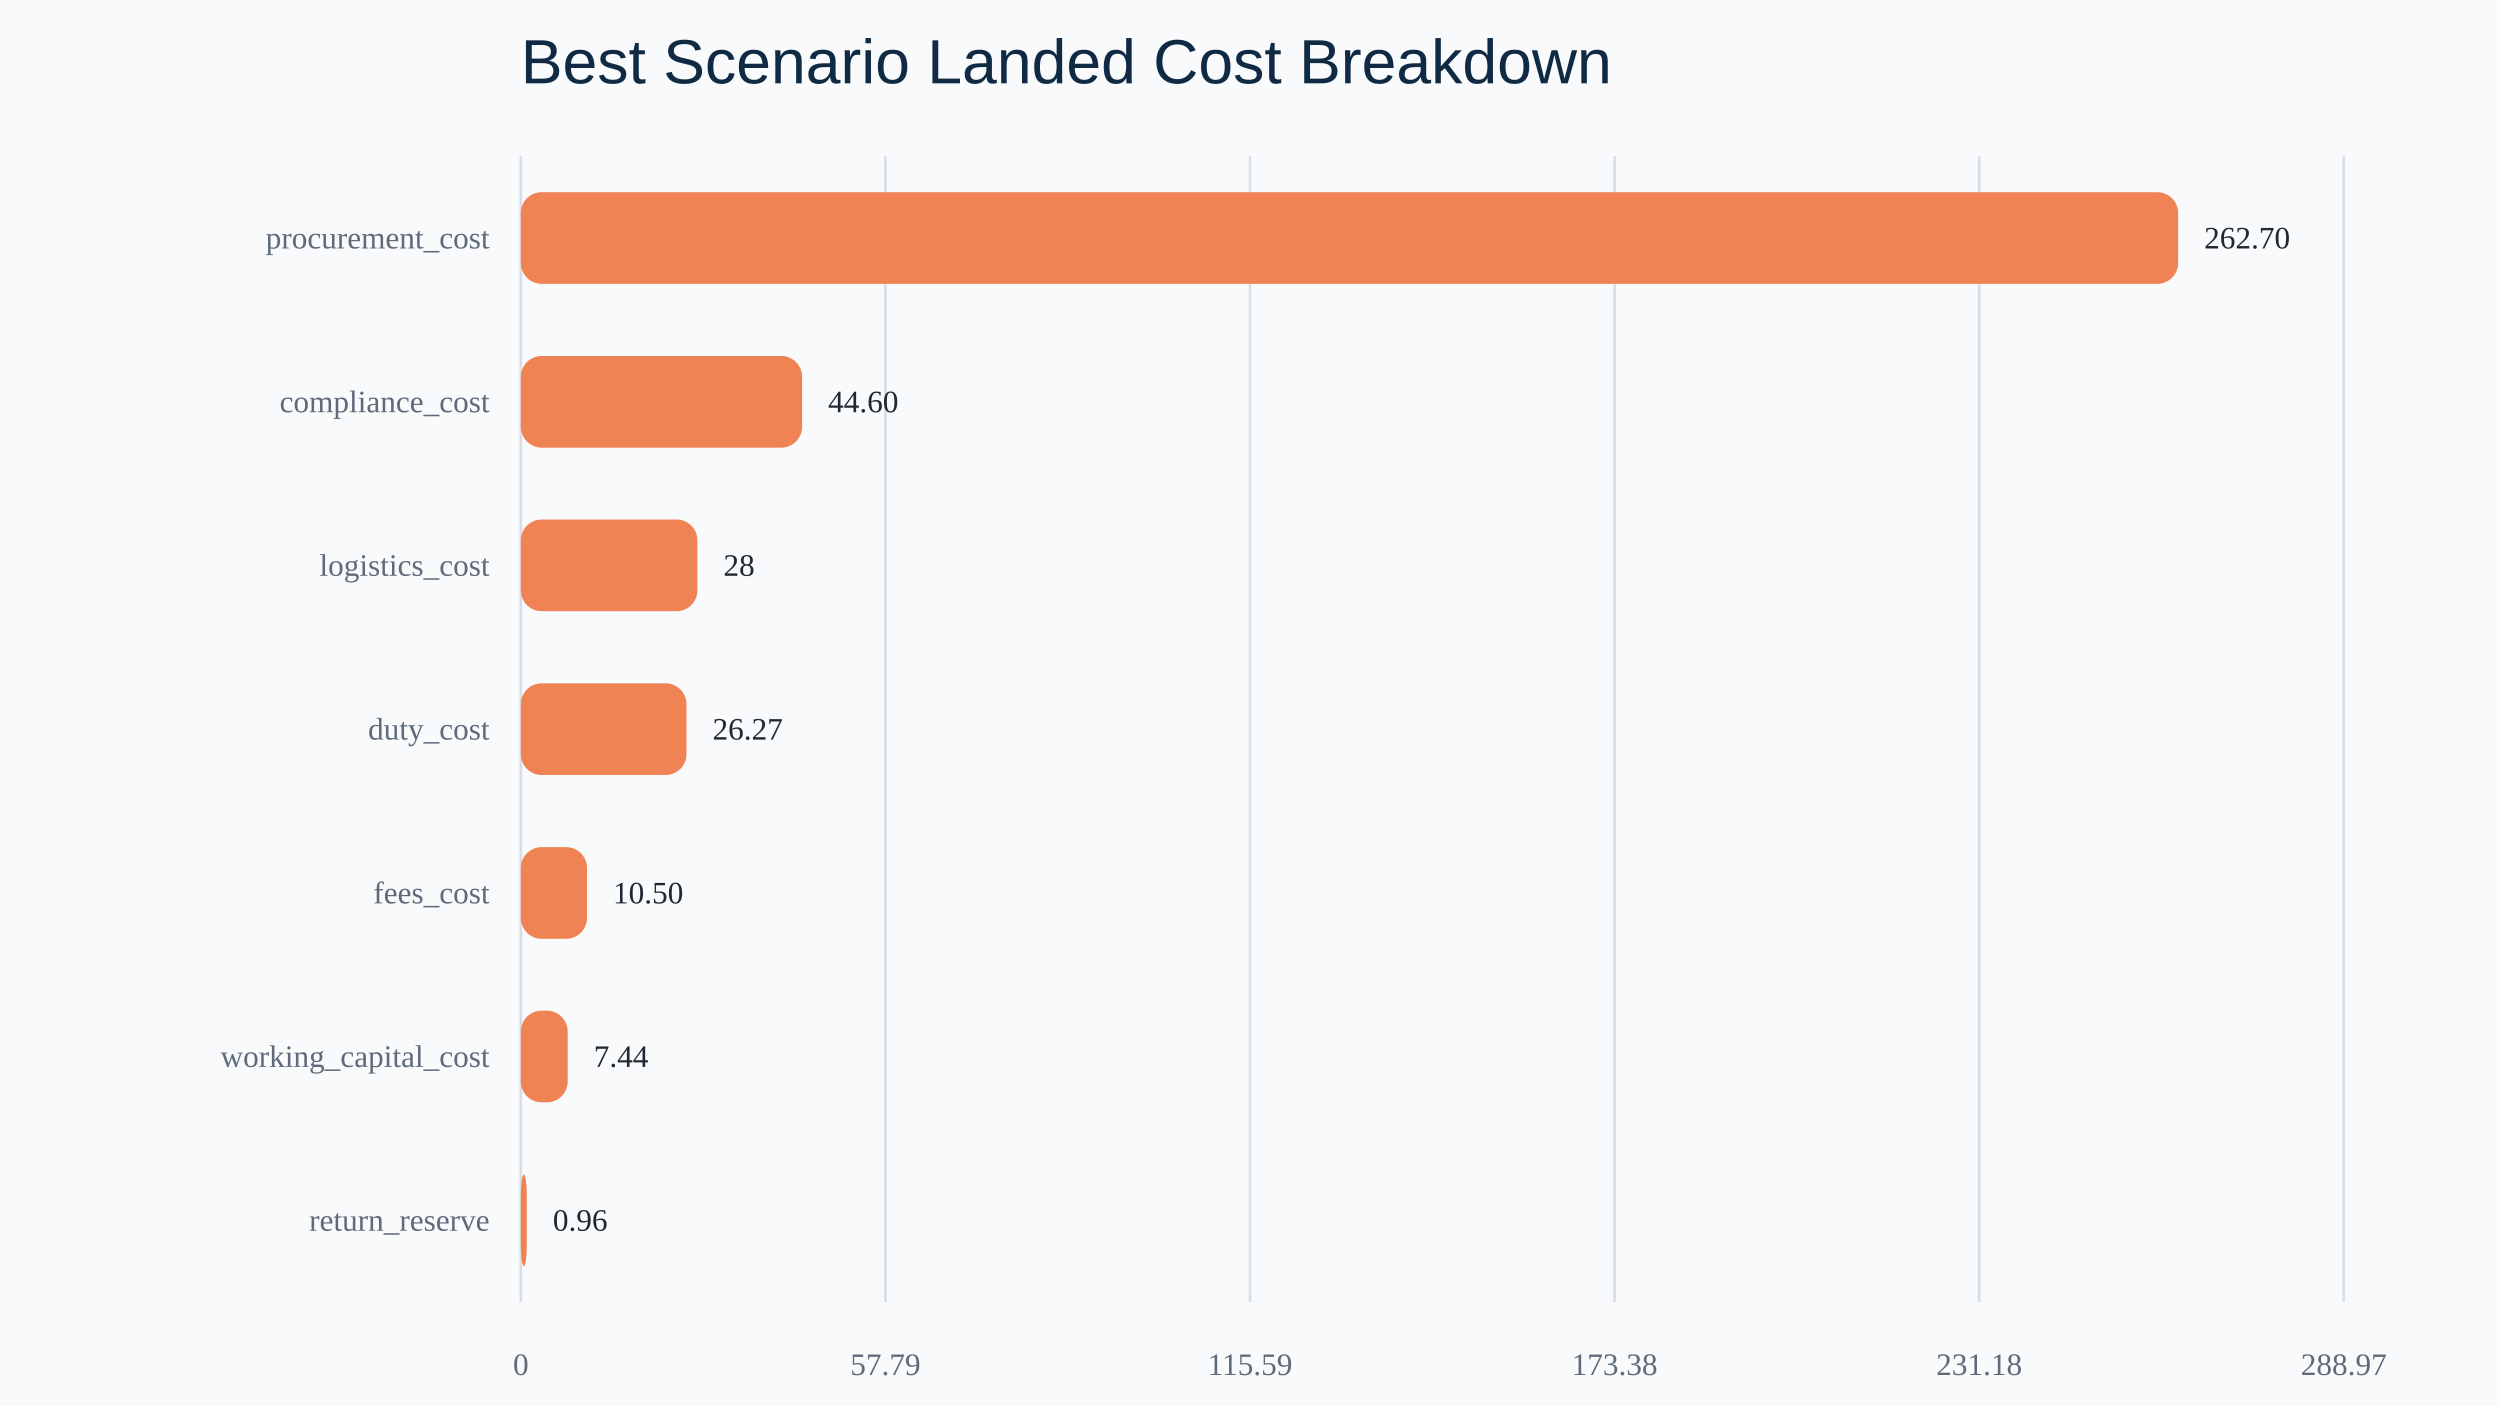
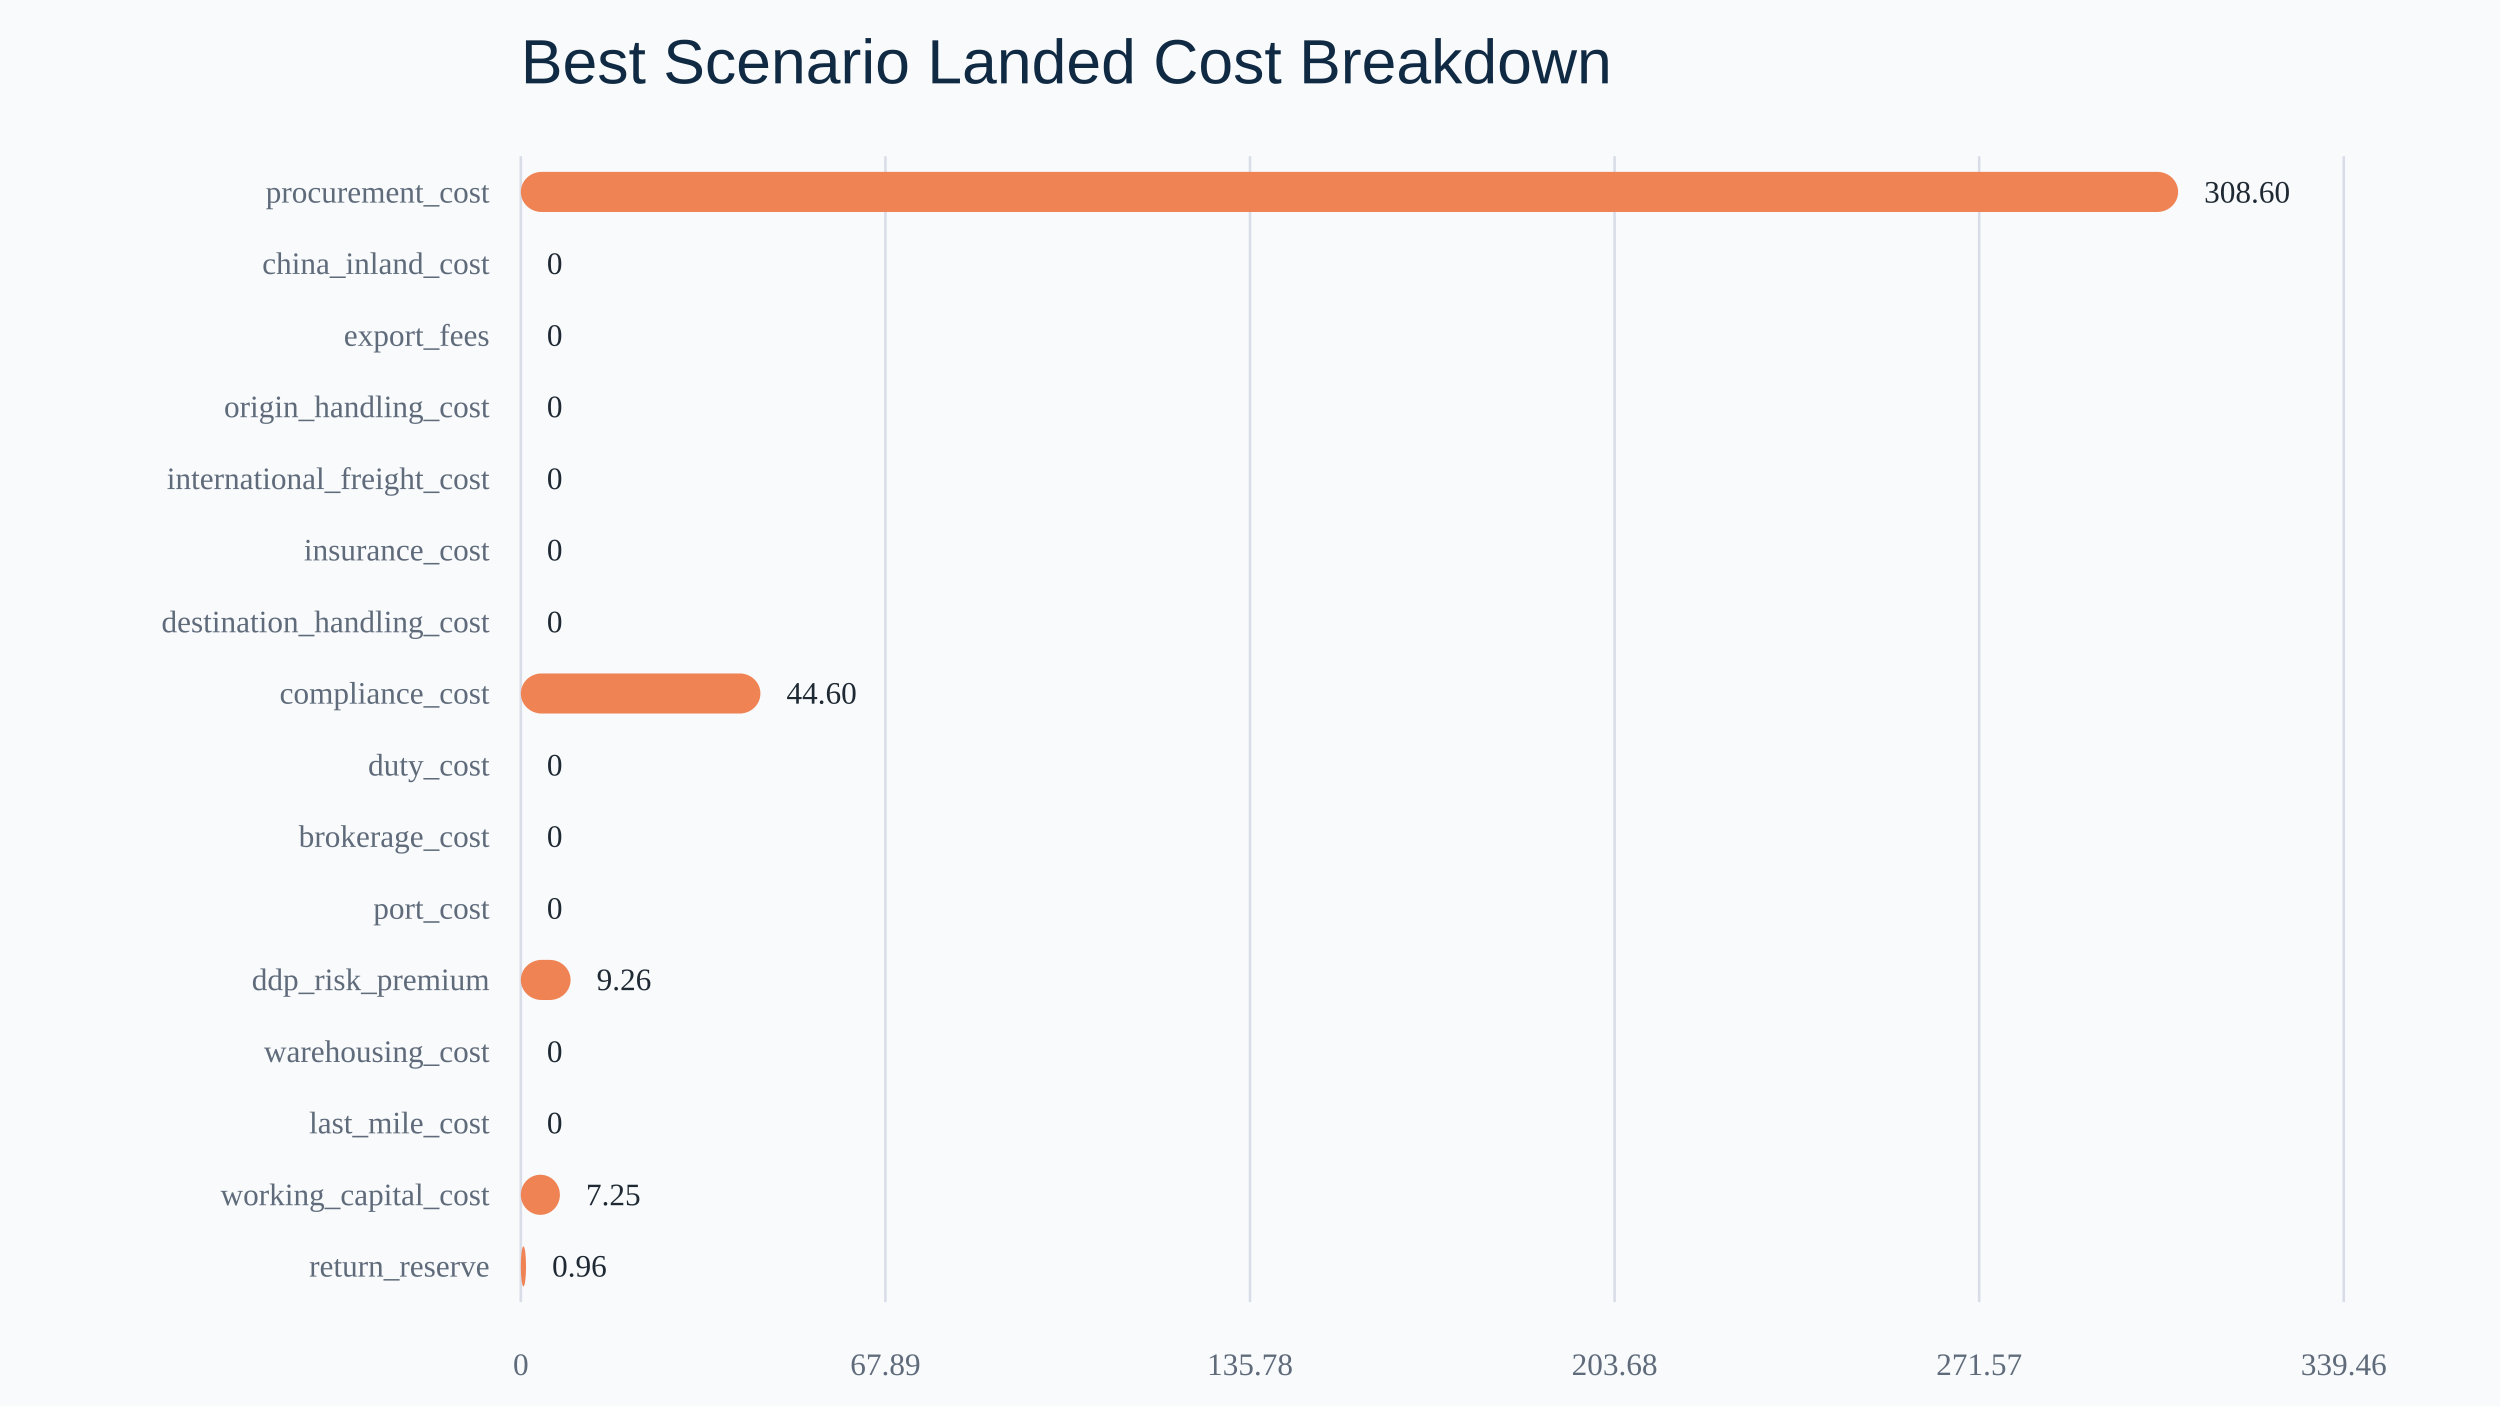
<svg xmlns="http://www.w3.org/2000/svg" width="960" height="540" viewBox="0 0 960 540">
  <rect width="100%" height="100%" fill="#f8fafc" />
  <text x="200" y="32" font-size="24" font-family="Arial, sans-serif" fill="#102a43">Best Scenario Landed Cost Breakdown</text>
  <line x1="200.0" y1="60" x2="200.0" y2="500" stroke="#d9dde7" stroke-width="1" />
  <text x="200.0" y="528" text-anchor="middle" font-size="12" fill="#5f6b7a">0</text>
  <line x1="340.0" y1="60" x2="340.0" y2="500" stroke="#d9dde7" stroke-width="1" />
-   <text x="340.0" y="528" text-anchor="middle" font-size="12" fill="#5f6b7a">57.79</text>
+   <text x="340.0" y="528" text-anchor="middle" font-size="12" fill="#5f6b7a">67.89</text>
  <line x1="480.0" y1="60" x2="480.0" y2="500" stroke="#d9dde7" stroke-width="1" />
-   <text x="480.0" y="528" text-anchor="middle" font-size="12" fill="#5f6b7a">115.59</text>
+   <text x="480.0" y="528" text-anchor="middle" font-size="12" fill="#5f6b7a">135.78</text>
  <line x1="620.0" y1="60" x2="620.0" y2="500" stroke="#d9dde7" stroke-width="1" />
-   <text x="620.0" y="528" text-anchor="middle" font-size="12" fill="#5f6b7a">173.38</text>
+   <text x="620.0" y="528" text-anchor="middle" font-size="12" fill="#5f6b7a">203.68</text>
  <line x1="760.0" y1="60" x2="760.0" y2="500" stroke="#d9dde7" stroke-width="1" />
-   <text x="760.0" y="528" text-anchor="middle" font-size="12" fill="#5f6b7a">231.18</text>
+   <text x="760.0" y="528" text-anchor="middle" font-size="12" fill="#5f6b7a">271.57</text>
  <line x1="900.0" y1="60" x2="900.0" y2="500" stroke="#d9dde7" stroke-width="1" />
-   <text x="900.0" y="528" text-anchor="middle" font-size="12" fill="#5f6b7a">288.97</text>
-   <rect x="200" y="73.8" width="636.4" height="35.2" rx="8" fill="#ef8354" />
-   <rect x="200" y="136.7" width="108.0" height="35.2" rx="8" fill="#ef8354" />
-   <rect x="200" y="199.5" width="67.8" height="35.2" rx="8" fill="#ef8354" />
-   <rect x="200" y="262.4" width="63.6" height="35.2" rx="8" fill="#ef8354" />
-   <rect x="200" y="325.3" width="25.4" height="35.2" rx="8" fill="#ef8354" />
-   <rect x="200" y="388.1" width="18.0" height="35.2" rx="8" fill="#ef8354" />
-   <rect x="200" y="451.0" width="2.3" height="35.2" rx="8" fill="#ef8354" />
-   <text x="188" y="95.4" text-anchor="end" font-size="12" fill="#5f6b7a">procurement_cost</text>
-   <text x="188" y="158.3" text-anchor="end" font-size="12" fill="#5f6b7a">compliance_cost</text>
-   <text x="188" y="221.1" text-anchor="end" font-size="12" fill="#5f6b7a">logistics_cost</text>
-   <text x="188" y="284.0" text-anchor="end" font-size="12" fill="#5f6b7a">duty_cost</text>
-   <text x="188" y="346.9" text-anchor="end" font-size="12" fill="#5f6b7a">fees_cost</text>
-   <text x="188" y="409.7" text-anchor="end" font-size="12" fill="#5f6b7a">working_capital_cost</text>
-   <text x="188" y="472.6" text-anchor="end" font-size="12" fill="#5f6b7a">return_reserve</text>
-   <text x="846.4" y="95.4" font-size="12" fill="#1f2933">262.70</text>
-   <text x="318.0" y="158.3" font-size="12" fill="#1f2933">44.60</text>
-   <text x="277.8" y="221.1" font-size="12" fill="#1f2933">28</text>
-   <text x="273.6" y="284.0" font-size="12" fill="#1f2933">26.27</text>
-   <text x="235.4" y="346.9" font-size="12" fill="#1f2933">10.50</text>
-   <text x="228.0" y="409.7" font-size="12" fill="#1f2933">7.44</text>
-   <text x="212.3" y="472.6" font-size="12" fill="#1f2933">0.96</text>
+   <text x="900.0" y="528" text-anchor="middle" font-size="12" fill="#5f6b7a">339.46</text>
+   <rect x="200" y="66.0" width="636.4" height="15.4" rx="8" fill="#ef8354" />
+   <rect x="200" y="93.5" width="0.0" height="15.4" rx="8" fill="#ef8354" />
+   <rect x="200" y="121.0" width="0.0" height="15.4" rx="8" fill="#ef8354" />
+   <rect x="200" y="148.6" width="0.0" height="15.4" rx="8" fill="#ef8354" />
+   <rect x="200" y="176.1" width="0.0" height="15.4" rx="8" fill="#ef8354" />
+   <rect x="200" y="203.6" width="0.0" height="15.4" rx="8" fill="#ef8354" />
+   <rect x="200" y="231.1" width="0.0" height="15.4" rx="8" fill="#ef8354" />
+   <rect x="200" y="258.6" width="92.0" height="15.4" rx="8" fill="#ef8354" />
+   <rect x="200" y="286.1" width="0.0" height="15.4" rx="8" fill="#ef8354" />
+   <rect x="200" y="313.6" width="0.0" height="15.4" rx="8" fill="#ef8354" />
+   <rect x="200" y="341.1" width="0.0" height="15.4" rx="8" fill="#ef8354" />
+   <rect x="200" y="368.6" width="19.1" height="15.4" rx="8" fill="#ef8354" />
+   <rect x="200" y="396.1" width="0.0" height="15.4" rx="8" fill="#ef8354" />
+   <rect x="200" y="423.6" width="0.0" height="15.4" rx="8" fill="#ef8354" />
+   <rect x="200" y="451.1" width="15.0" height="15.4" rx="8" fill="#ef8354" />
+   <rect x="200" y="478.6" width="2.0" height="15.4" rx="8" fill="#ef8354" />
+   <text x="188" y="77.8" text-anchor="end" font-size="12" fill="#5f6b7a">procurement_cost</text>
+   <text x="188" y="105.2" text-anchor="end" font-size="12" fill="#5f6b7a">china_inland_cost</text>
+   <text x="188" y="132.8" text-anchor="end" font-size="12" fill="#5f6b7a">export_fees</text>
+   <text x="188" y="160.2" text-anchor="end" font-size="12" fill="#5f6b7a">origin_handling_cost</text>
+   <text x="188" y="187.8" text-anchor="end" font-size="12" fill="#5f6b7a">international_freight_cost</text>
+   <text x="188" y="215.2" text-anchor="end" font-size="12" fill="#5f6b7a">insurance_cost</text>
+   <text x="188" y="242.8" text-anchor="end" font-size="12" fill="#5f6b7a">destination_handling_cost</text>
+   <text x="188" y="270.2" text-anchor="end" font-size="12" fill="#5f6b7a">compliance_cost</text>
+   <text x="188" y="297.8" text-anchor="end" font-size="12" fill="#5f6b7a">duty_cost</text>
+   <text x="188" y="325.2" text-anchor="end" font-size="12" fill="#5f6b7a">brokerage_cost</text>
+   <text x="188" y="352.8" text-anchor="end" font-size="12" fill="#5f6b7a">port_cost</text>
+   <text x="188" y="380.2" text-anchor="end" font-size="12" fill="#5f6b7a">ddp_risk_premium</text>
+   <text x="188" y="407.8" text-anchor="end" font-size="12" fill="#5f6b7a">warehousing_cost</text>
+   <text x="188" y="435.2" text-anchor="end" font-size="12" fill="#5f6b7a">last_mile_cost</text>
+   <text x="188" y="462.8" text-anchor="end" font-size="12" fill="#5f6b7a">working_capital_cost</text>
+   <text x="188" y="490.2" text-anchor="end" font-size="12" fill="#5f6b7a">return_reserve</text>
+   <text x="846.4" y="77.8" font-size="12" fill="#1f2933">308.60</text>
+   <text x="210.0" y="105.2" font-size="12" fill="#1f2933">0</text>
+   <text x="210.0" y="132.8" font-size="12" fill="#1f2933">0</text>
+   <text x="210.0" y="160.2" font-size="12" fill="#1f2933">0</text>
+   <text x="210.0" y="187.8" font-size="12" fill="#1f2933">0</text>
+   <text x="210.0" y="215.2" font-size="12" fill="#1f2933">0</text>
+   <text x="210.0" y="242.8" font-size="12" fill="#1f2933">0</text>
+   <text x="302.0" y="270.2" font-size="12" fill="#1f2933">44.60</text>
+   <text x="210.0" y="297.8" font-size="12" fill="#1f2933">0</text>
+   <text x="210.0" y="325.2" font-size="12" fill="#1f2933">0</text>
+   <text x="210.0" y="352.8" font-size="12" fill="#1f2933">0</text>
+   <text x="229.1" y="380.2" font-size="12" fill="#1f2933">9.26</text>
+   <text x="210.0" y="407.8" font-size="12" fill="#1f2933">0</text>
+   <text x="210.0" y="435.2" font-size="12" fill="#1f2933">0</text>
+   <text x="225.0" y="462.8" font-size="12" fill="#1f2933">7.25</text>
+   <text x="212.0" y="490.2" font-size="12" fill="#1f2933">0.96</text>
</svg>
